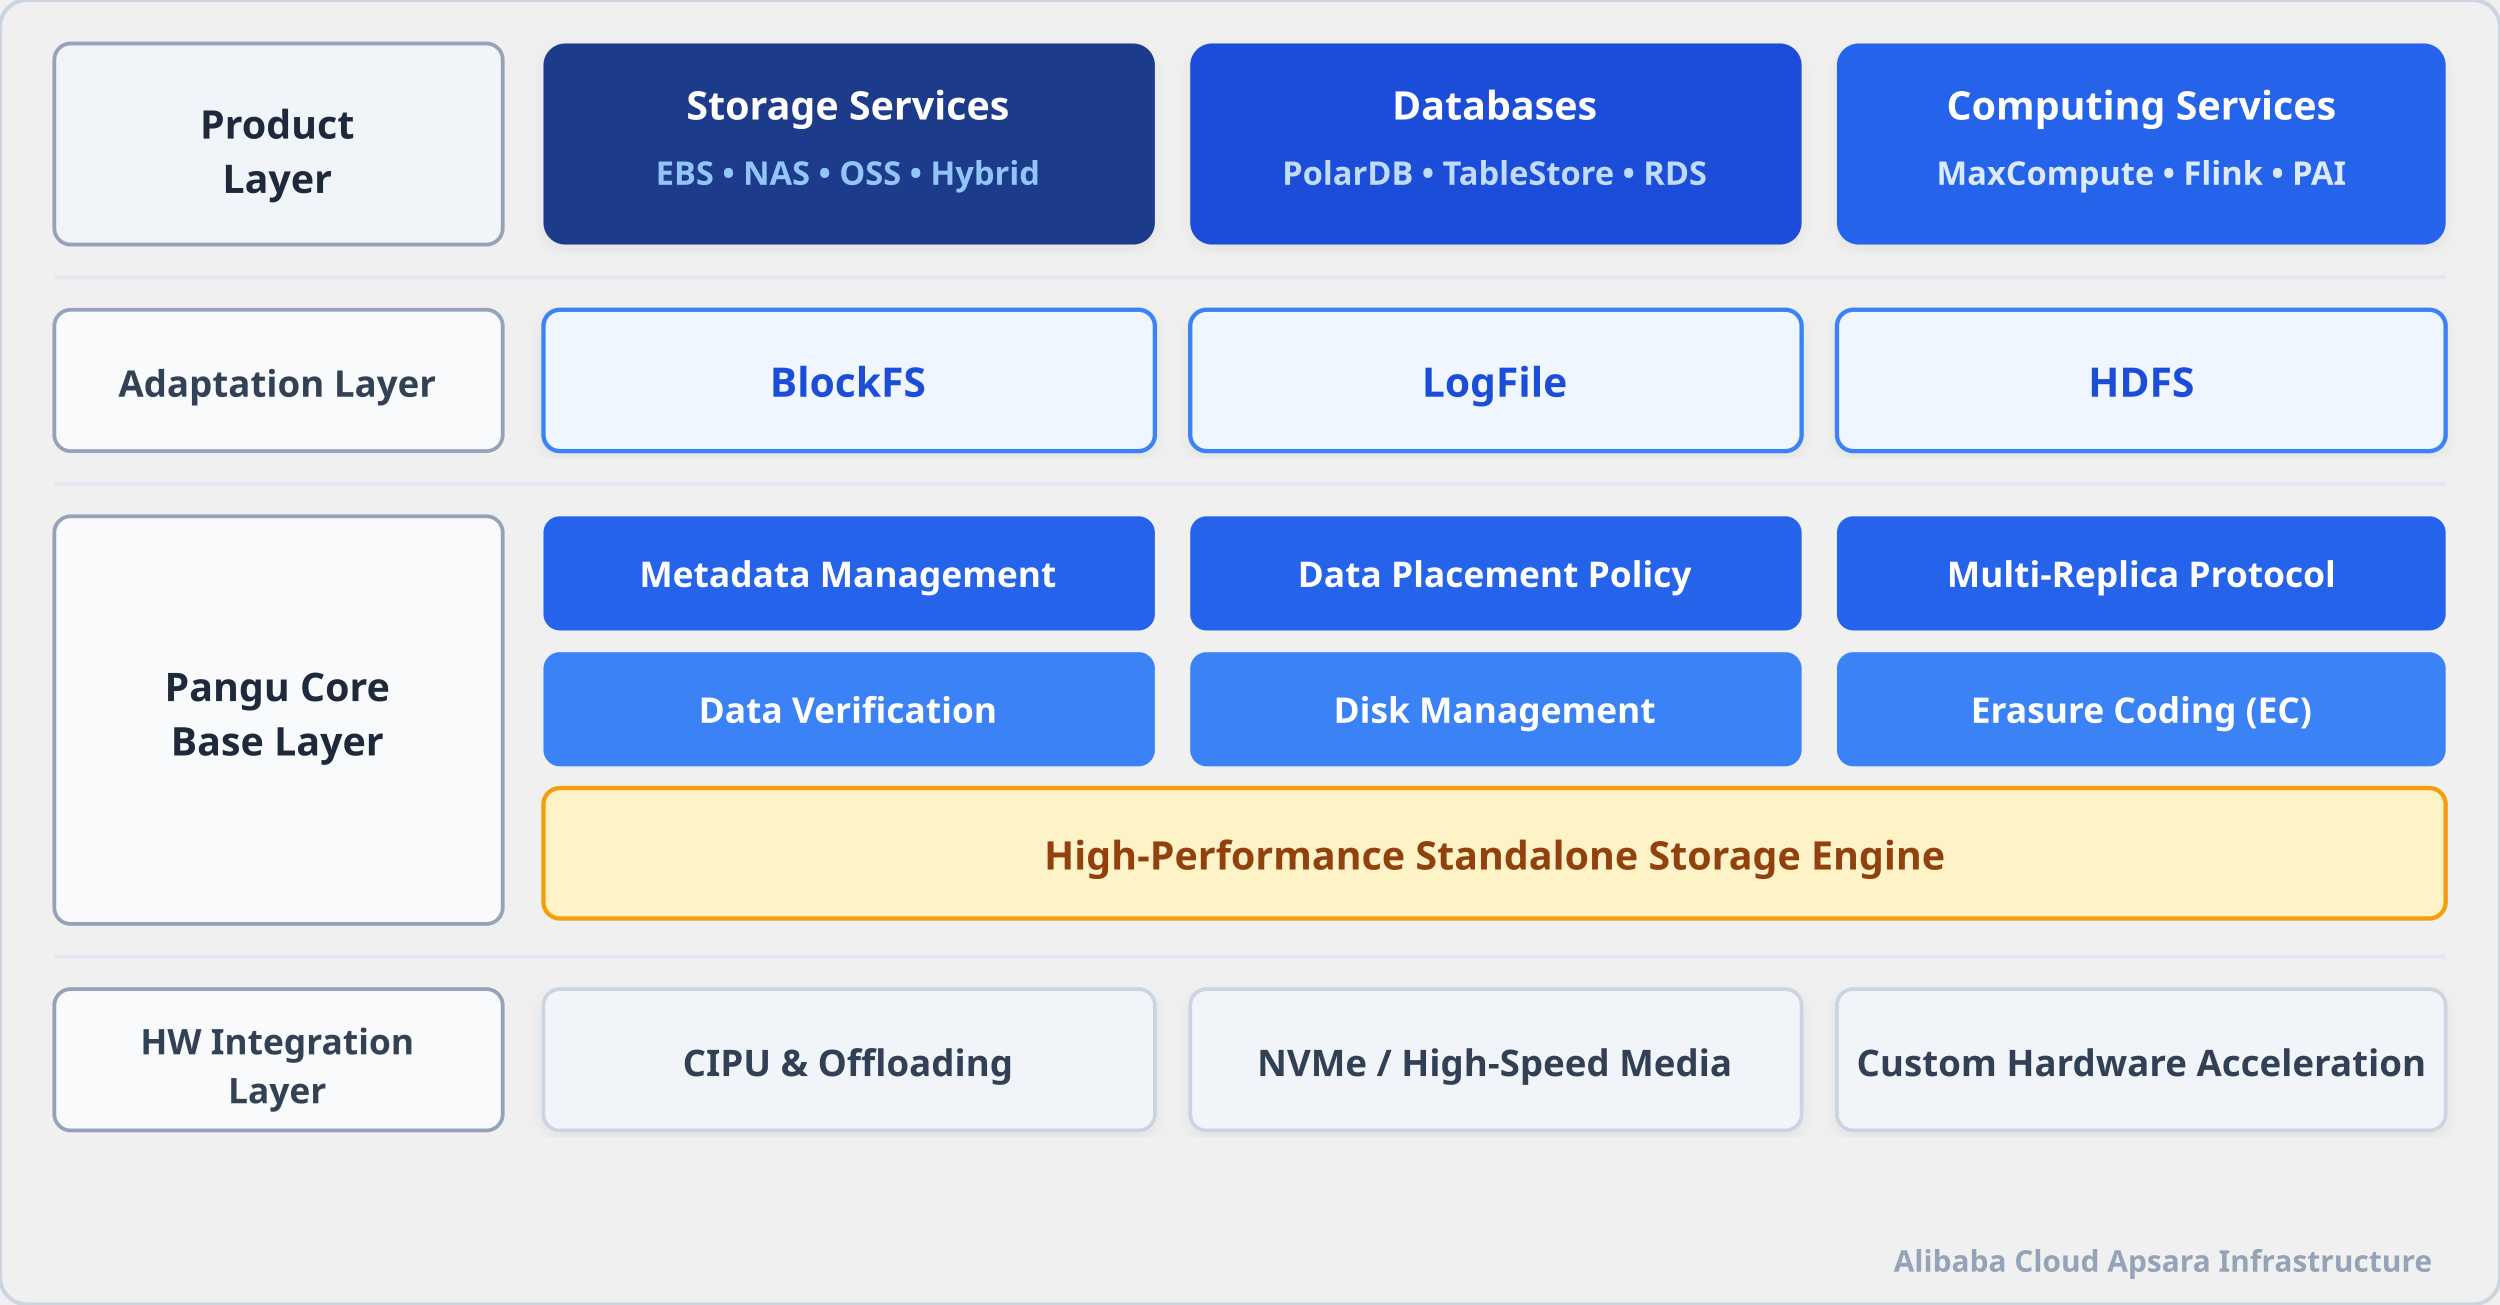
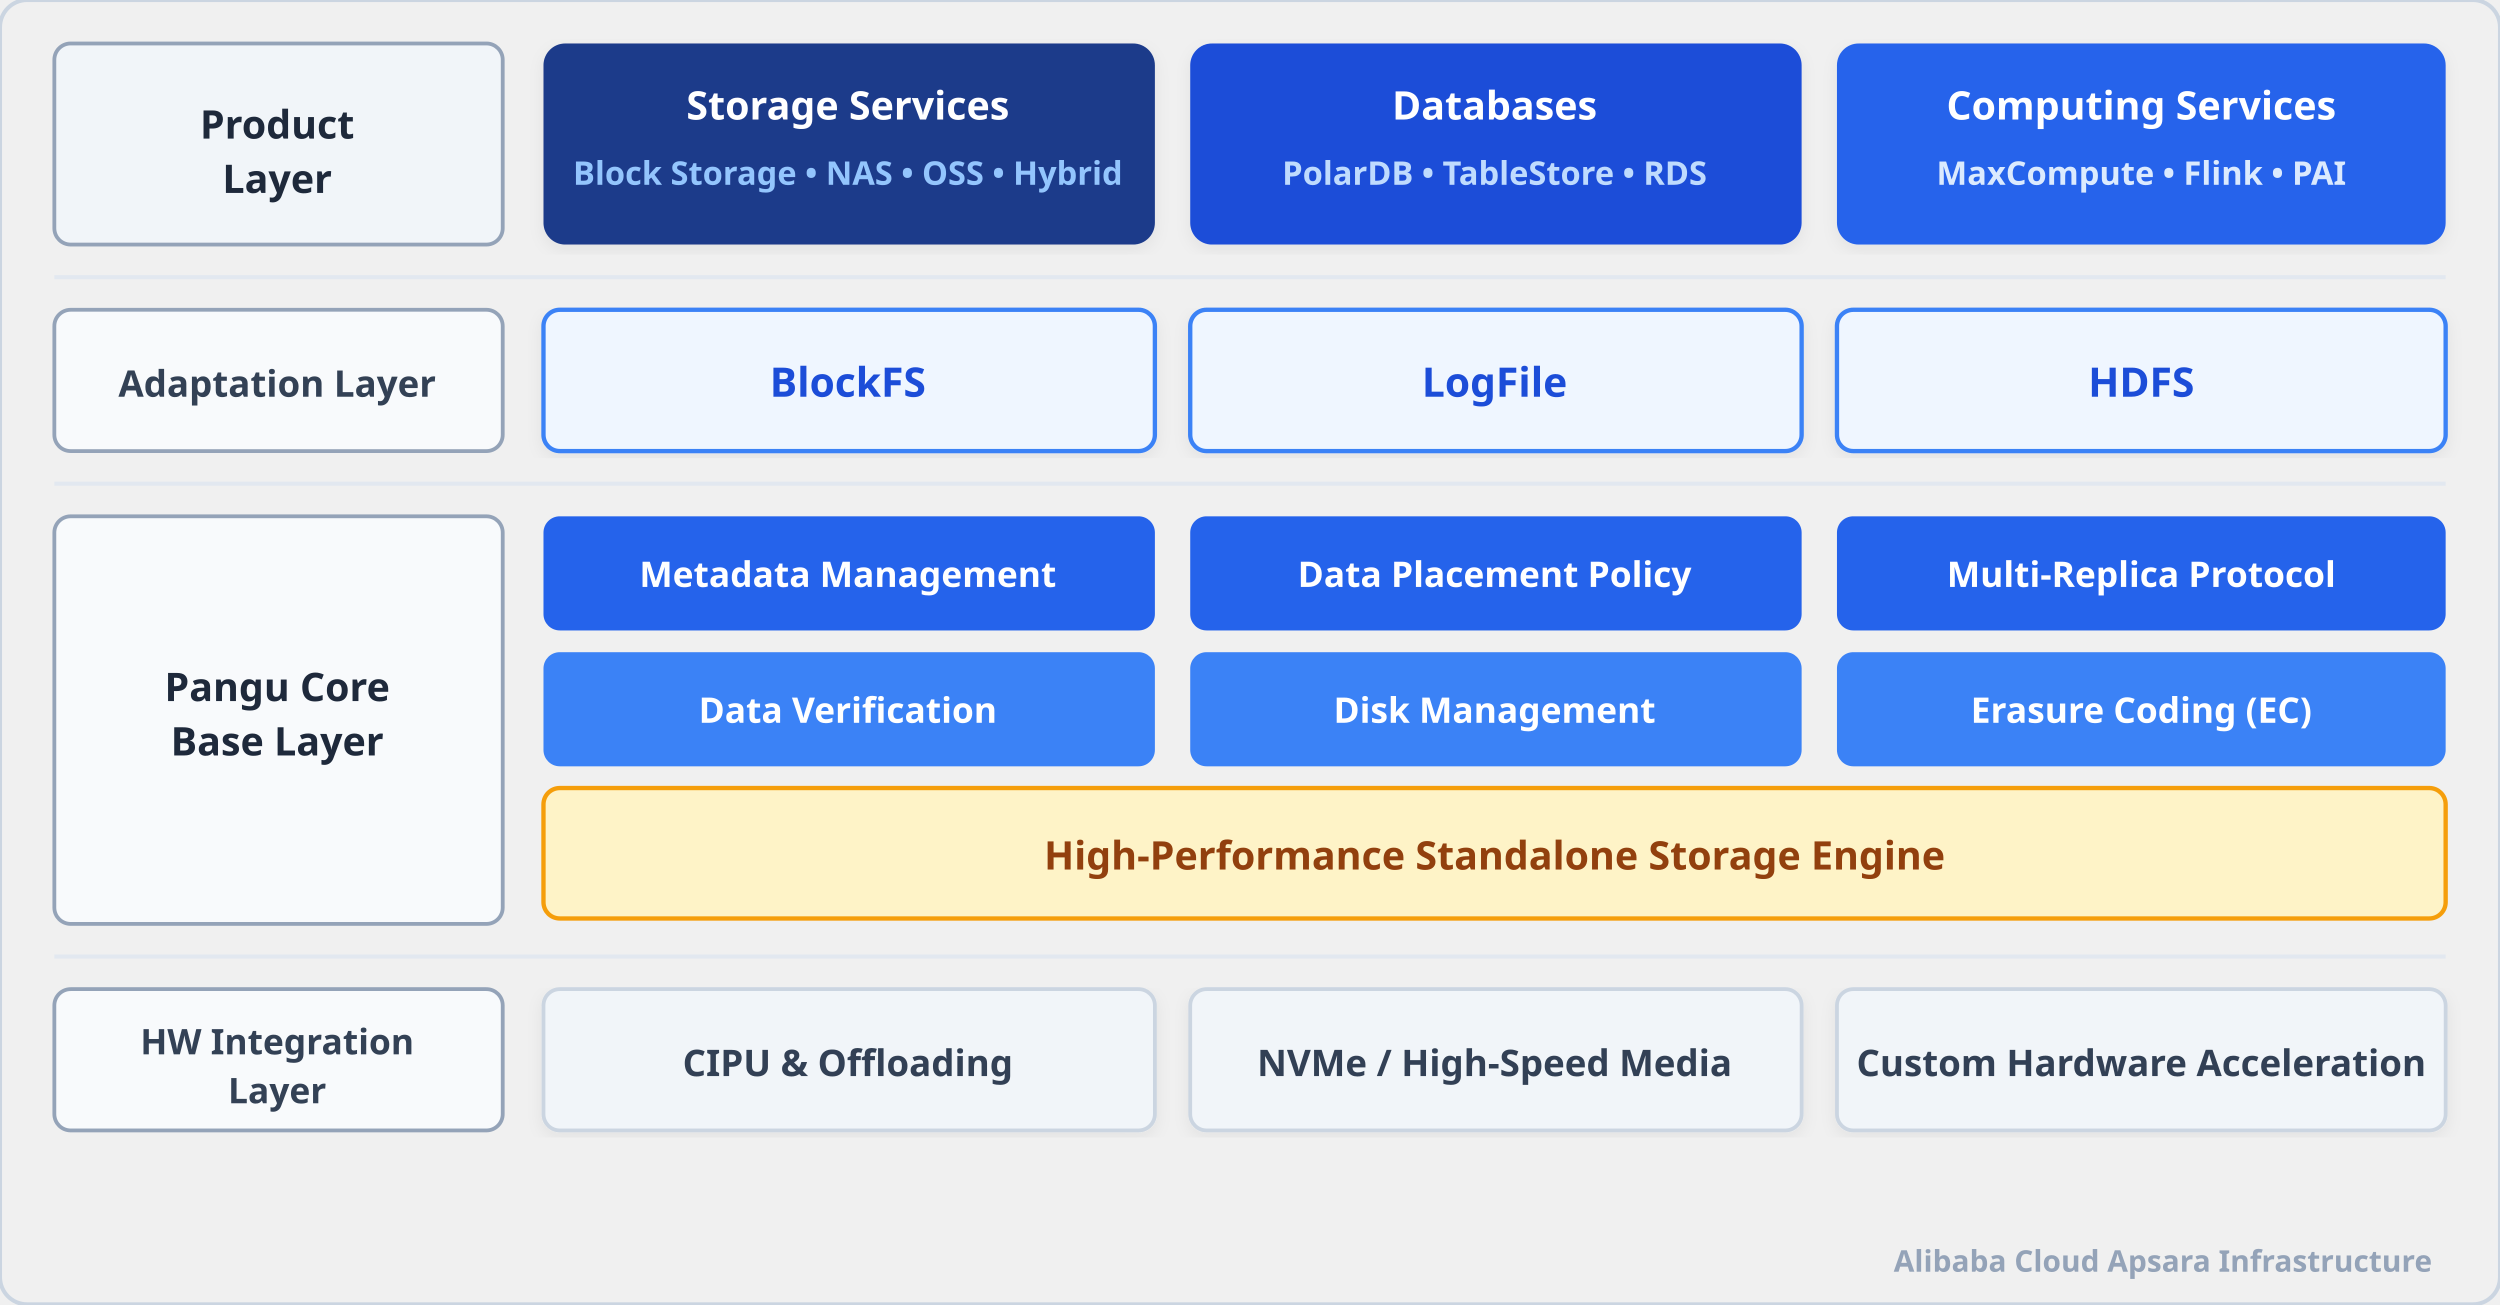
<svg xmlns="http://www.w3.org/2000/svg" viewBox="0 0 920 480" width="920" height="480">
  <defs>
    <filter id="pangu-shadow" x="-5%" y="-5%" width="110%" height="110%">
      <feDropShadow dx="0" dy="2" stdDeviation="3" flood-opacity="0.06" />
    </filter>
  </defs>
  <rect width="920" height="480" rx="10" fill="none" stroke="#cbd5e1" stroke-width="1.5" />
  <g transform="translate(20, 16)">
    <rect x="0" y="0" width="165" height="74" rx="6" fill="#f1f5f9" stroke="#94a3b8" stroke-width="1.4" />
    <text x="82" y="35" text-anchor="middle" font-family="system-ui, sans-serif" font-size="14.5" font-weight="800" fill="#1e293b">Product</text>
    <text x="82" y="55" text-anchor="middle" font-family="system-ui, sans-serif" font-size="14.5" font-weight="800" fill="#1e293b">Layer</text>
    <g transform="translate(180, 0)">
      <g transform="translate(0, 0)" filter="url(#pangu-shadow)">
        <rect width="225" height="74" rx="8" fill="#1e3a8a" />
        <text x="112" y="28" text-anchor="middle" font-family="system-ui, sans-serif" font-size="14.5" font-weight="800" fill="#ffffff">Storage Services</text>
-         <text x="112" y="52" text-anchor="middle" font-family="system-ui, sans-serif" font-size="12" font-weight="600" fill="#93c5fd">EBS • NAS • OSS • Hybrid</text>
+         <text x="112" y="52" text-anchor="middle" font-family="system-ui, sans-serif" font-size="12" font-weight="600" fill="#93c5fd">Block Storage • NAS • OSS • Hybrid</text>
      </g>
      <g transform="translate(238, 0)" filter="url(#pangu-shadow)">
        <rect width="225" height="74" rx="8" fill="#1d4ed8" />
        <text x="112" y="28" text-anchor="middle" font-family="system-ui, sans-serif" font-size="14.5" font-weight="800" fill="#ffffff">Databases</text>
        <text x="112" y="52" text-anchor="middle" font-family="system-ui, sans-serif" font-size="12" font-weight="600" fill="#bfdbfe">PolarDB • TableStore • RDS</text>
      </g>
      <g transform="translate(476, 0)" filter="url(#pangu-shadow)">
        <rect width="224" height="74" rx="8" fill="#2563eb" />
        <text x="112" y="28" text-anchor="middle" font-family="system-ui, sans-serif" font-size="14.5" font-weight="800" fill="#ffffff">Computing Services</text>
        <text x="112" y="52" text-anchor="middle" font-family="system-ui, sans-serif" font-size="12" font-weight="600" fill="#dbeafe">MaxCompute • Flink • PAI</text>
      </g>
    </g>
  </g>
  <line x1="20" y1="102" x2="900" y2="102" stroke="#e2e8f0" stroke-width="1.5" />
  <g transform="translate(20, 114)">
    <rect x="0" y="0" width="165" height="52" rx="6" fill="#f8fafc" stroke="#94a3b8" stroke-width="1.4" />
    <text x="82" y="32" text-anchor="middle" font-family="system-ui, sans-serif" font-size="13.5" font-weight="800" fill="#334155">Adaptation Layer</text>
    <g transform="translate(180, 0)">
      <g transform="translate(0, 0)" filter="url(#pangu-shadow)">
        <rect width="225" height="52" rx="6" fill="#eff6ff" stroke="#3b82f6" stroke-width="1.6" />
        <text x="112" y="32" text-anchor="middle" font-family="system-ui, sans-serif" font-size="15" font-weight="800" fill="#1d4ed8">BlockFS</text>
      </g>
      <g transform="translate(238, 0)" filter="url(#pangu-shadow)">
        <rect width="225" height="52" rx="6" fill="#eff6ff" stroke="#3b82f6" stroke-width="1.6" />
        <text x="112" y="32" text-anchor="middle" font-family="system-ui, sans-serif" font-size="15" font-weight="800" fill="#1d4ed8">LogFile</text>
      </g>
      <g transform="translate(476, 0)" filter="url(#pangu-shadow)">
        <rect width="224" height="52" rx="6" fill="#eff6ff" stroke="#3b82f6" stroke-width="1.6" />
        <text x="112" y="32" text-anchor="middle" font-family="system-ui, sans-serif" font-size="15" font-weight="800" fill="#1d4ed8">HDFS</text>
      </g>
    </g>
  </g>
  <line x1="20" y1="178" x2="900" y2="178" stroke="#e2e8f0" stroke-width="1.5" />
  <g transform="translate(20, 190)">
    <rect x="0" y="0" width="165" height="150" rx="6" fill="#f8fafc" stroke="#94a3b8" stroke-width="1.4" />
    <text x="82" y="68" text-anchor="middle" font-family="system-ui, sans-serif" font-size="14.5" font-weight="800" fill="#1e293b">Pangu Core</text>
    <text x="82" y="88" text-anchor="middle" font-family="system-ui, sans-serif" font-size="14.5" font-weight="800" fill="#1e293b">Base Layer</text>
    <g transform="translate(180, 0)">
      <g transform="translate(0, 0)">
        <rect width="225" height="42" rx="6" fill="#2563eb" />
        <text x="112" y="26" text-anchor="middle" font-family="system-ui, sans-serif" font-size="13" font-weight="700" fill="#ffffff">Metadata Management</text>
      </g>
      <g transform="translate(238, 0)">
        <rect width="225" height="42" rx="6" fill="#2563eb" />
        <text x="112" y="26" text-anchor="middle" font-family="system-ui, sans-serif" font-size="13" font-weight="700" fill="#ffffff">Data Placement Policy</text>
      </g>
      <g transform="translate(476, 0)">
        <rect width="224" height="42" rx="6" fill="#2563eb" />
        <text x="112" y="26" text-anchor="middle" font-family="system-ui, sans-serif" font-size="13" font-weight="700" fill="#ffffff">Multi-Replica Protocol</text>
      </g>
      <g transform="translate(0, 50)">
        <rect width="225" height="42" rx="6" fill="#3b82f6" />
        <text x="112" y="26" text-anchor="middle" font-family="system-ui, sans-serif" font-size="13" font-weight="700" fill="#ffffff">Data Verification</text>
      </g>
      <g transform="translate(238, 50)">
        <rect width="225" height="42" rx="6" fill="#3b82f6" />
        <text x="112" y="26" text-anchor="middle" font-family="system-ui, sans-serif" font-size="13" font-weight="700" fill="#ffffff">Disk Management</text>
      </g>
      <g transform="translate(476, 50)">
        <rect width="224" height="42" rx="6" fill="#3b82f6" />
        <text x="112" y="26" text-anchor="middle" font-family="system-ui, sans-serif" font-size="13" font-weight="700" fill="#ffffff">Erasure Coding (EC)</text>
      </g>
      <g transform="translate(0, 100)">
        <rect width="700" height="48" rx="6" fill="#fef3c7" stroke="#f59e0b" stroke-width="1.6" />
        <text x="350" y="30" text-anchor="middle" font-family="system-ui, sans-serif" font-size="14.5" font-weight="800" fill="#92400e">High-Performance Standalone Storage Engine</text>
      </g>
    </g>
  </g>
  <line x1="20" y1="352" x2="900" y2="352" stroke="#e2e8f0" stroke-width="1.5" />
  <g transform="translate(20, 364)">
    <rect x="0" y="0" width="165" height="52" rx="6" fill="#f8fafc" stroke="#94a3b8" stroke-width="1.4" />
    <text x="82" y="24" text-anchor="middle" font-family="system-ui, sans-serif" font-size="13" font-weight="800" fill="#334155">HW Integration</text>
    <text x="82" y="42" text-anchor="middle" font-family="system-ui, sans-serif" font-size="13" font-weight="800" fill="#334155">Layer</text>
    <g transform="translate(180, 0)">
      <g transform="translate(0, 0)" filter="url(#pangu-shadow)">
        <rect width="225" height="52" rx="6" fill="#f1f5f9" stroke="#cbd5e1" stroke-width="1.4" />
        <text x="112" y="32" text-anchor="middle" font-family="system-ui, sans-serif" font-size="13.5" font-weight="700" fill="#334155">CIPU &amp; Offloading</text>
      </g>
      <g transform="translate(238, 0)" filter="url(#pangu-shadow)">
        <rect width="225" height="52" rx="6" fill="#f1f5f9" stroke="#cbd5e1" stroke-width="1.4" />
        <text x="112" y="32" text-anchor="middle" font-family="system-ui, sans-serif" font-size="13.5" font-weight="700" fill="#334155">NVMe / High-Speed Media</text>
      </g>
      <g transform="translate(476, 0)" filter="url(#pangu-shadow)">
        <rect width="224" height="52" rx="6" fill="#f1f5f9" stroke="#cbd5e1" stroke-width="1.4" />
        <text x="112" y="32" text-anchor="middle" font-family="system-ui, sans-serif" font-size="13.5" font-weight="700" fill="#334155">Custom Hardware Acceleration</text>
      </g>
    </g>
  </g>
  <text x="895" y="468" text-anchor="end" font-family="system-ui, sans-serif" font-size="11" font-weight="700" fill="#94a3b8">Alibaba Cloud Apsara Infrastructure</text>
</svg>
